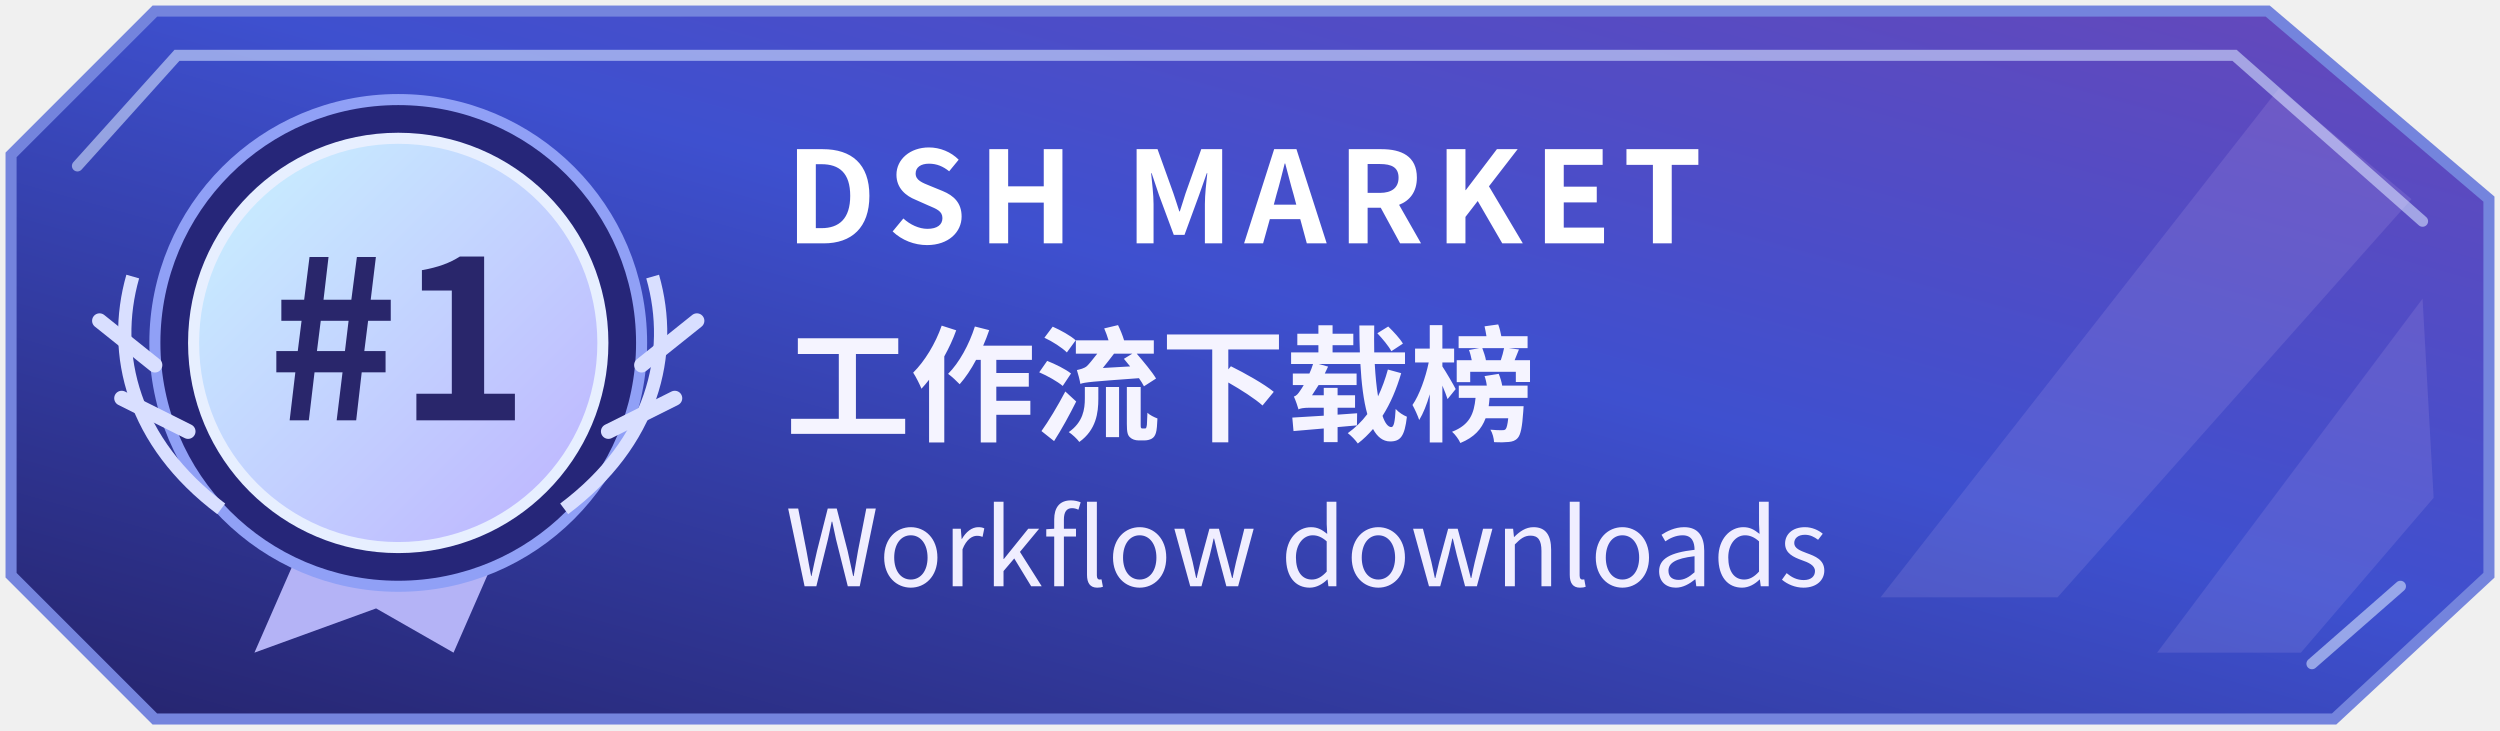
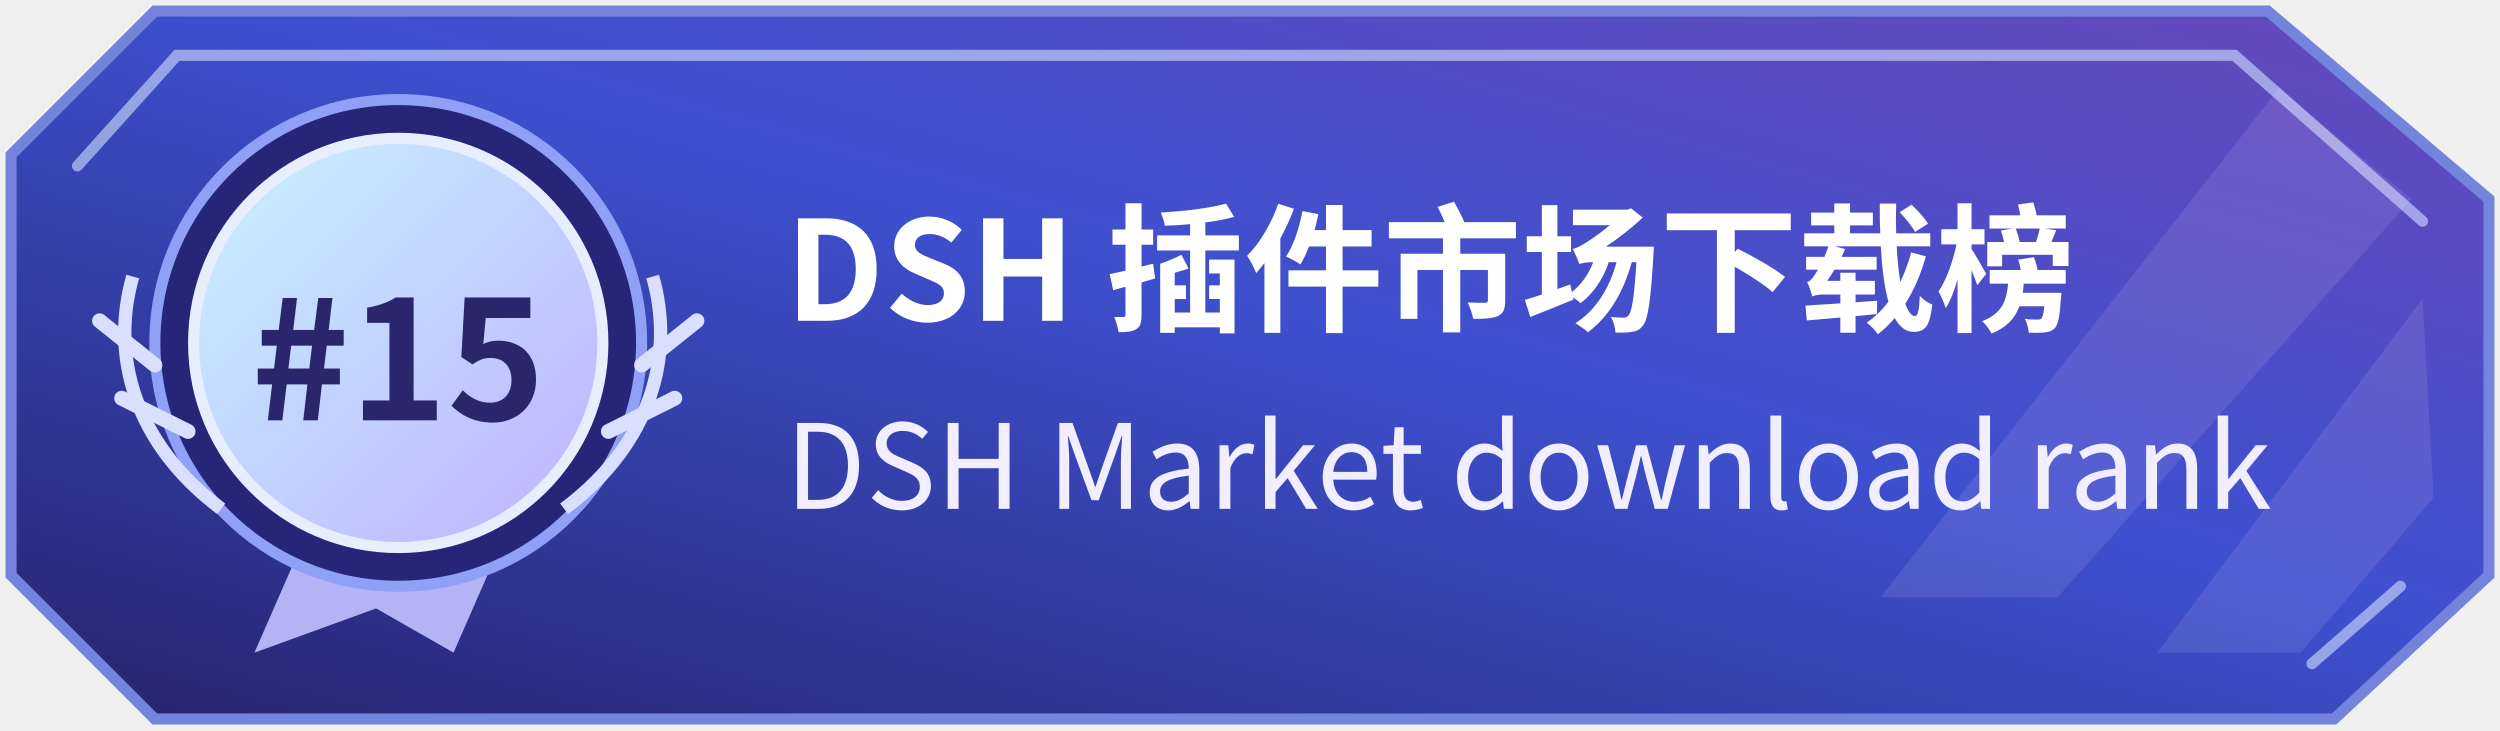
<svg xmlns="http://www.w3.org/2000/svg" width="226" height="66" viewBox="0 0 226 66" role="img" aria-labelledby="title description">
  <defs>
    <linearGradient id="blue" x1="0" y1="1" x2="1" y2="0">
      <stop stop-color="#25236b" />
      <stop offset=".55" stop-color="#3e50cf" />
      <stop offset="1" stop-color="#6748ba" />
    </linearGradient>
    <linearGradient id="medal" x1="0" y1="0" x2="1" y2="1">
      <stop stop-color="#c9f3ff" />
      <stop offset="1" stop-color="#bdb1ff" />
    </linearGradient>
  </defs>
  <path d="M1 14 14 1h191l20 17v34l-14 13H14L1 52Z" fill="url(#blue)" stroke="#7484dd" />
  <path d="M7 15 16 5h186l17 15M217 53l-8 7" fill="none" stroke="#d7e5ff" stroke-opacity=".58" stroke-linecap="round" />
  <path d="m206 8-36 46h16l32-36Zm13 19-24 32h13l12-14Z" fill="#f2daff" opacity=".11" />
  <path d="m30 43-7 16 11-4 7 4 7-16" fill="#b4b3f6" />
  <circle cx="36" cy="31" r="22" fill="#262679" stroke="#90a0f6" />
  <circle cx="36" cy="31" r="18.5" fill="url(#medal)" stroke="#e7efff" />
  <path d="M12 25c-2 7 0 15 8 21m39-21c2 7 0 15-8 21" fill="none" stroke="#d9dfff" stroke-width="1.2" />
  <path d="M14 33 9 29m8 10-6-3m47-3 5-4m-8 10 6-3" fill="none" stroke="#d9dfff" stroke-linecap="round" stroke-width="1.35" />
  <g font-family="system-ui,-apple-system,BlinkMacSystemFont,Segoe UI,Microsoft YaHei,Noto Sans CJK SC,sans-serif">
-     <text x="36" y="38" text-anchor="middle" fill="#29266b" font-size="20" font-weight="800">#1</text>
-     <text x="71" y="22" fill="#fff" font-size="11.5" font-weight="780" letter-spacing="1">DSH MARKET</text>
-     <text x="71" y="39" fill="#f5f4ff" font-size="11.3" font-weight="680">工作流下载榜</text>
-     <text x="71" y="53" fill="#f0eeff" font-size="9.6">Workflow downloads</text>
+     <text x="36" y="38" text-anchor="middle" fill="#29266b" font-size="15" font-weight="800">#15</text>
+     <text x="71" y="29" fill="#fff" font-size="12.5" font-weight="740">DSH 插件市场下载榜</text>
+     <text x="71" y="46" fill="#f0eeff" font-size="10.6">DSH Market download rank</text>
  </g>
</svg>
